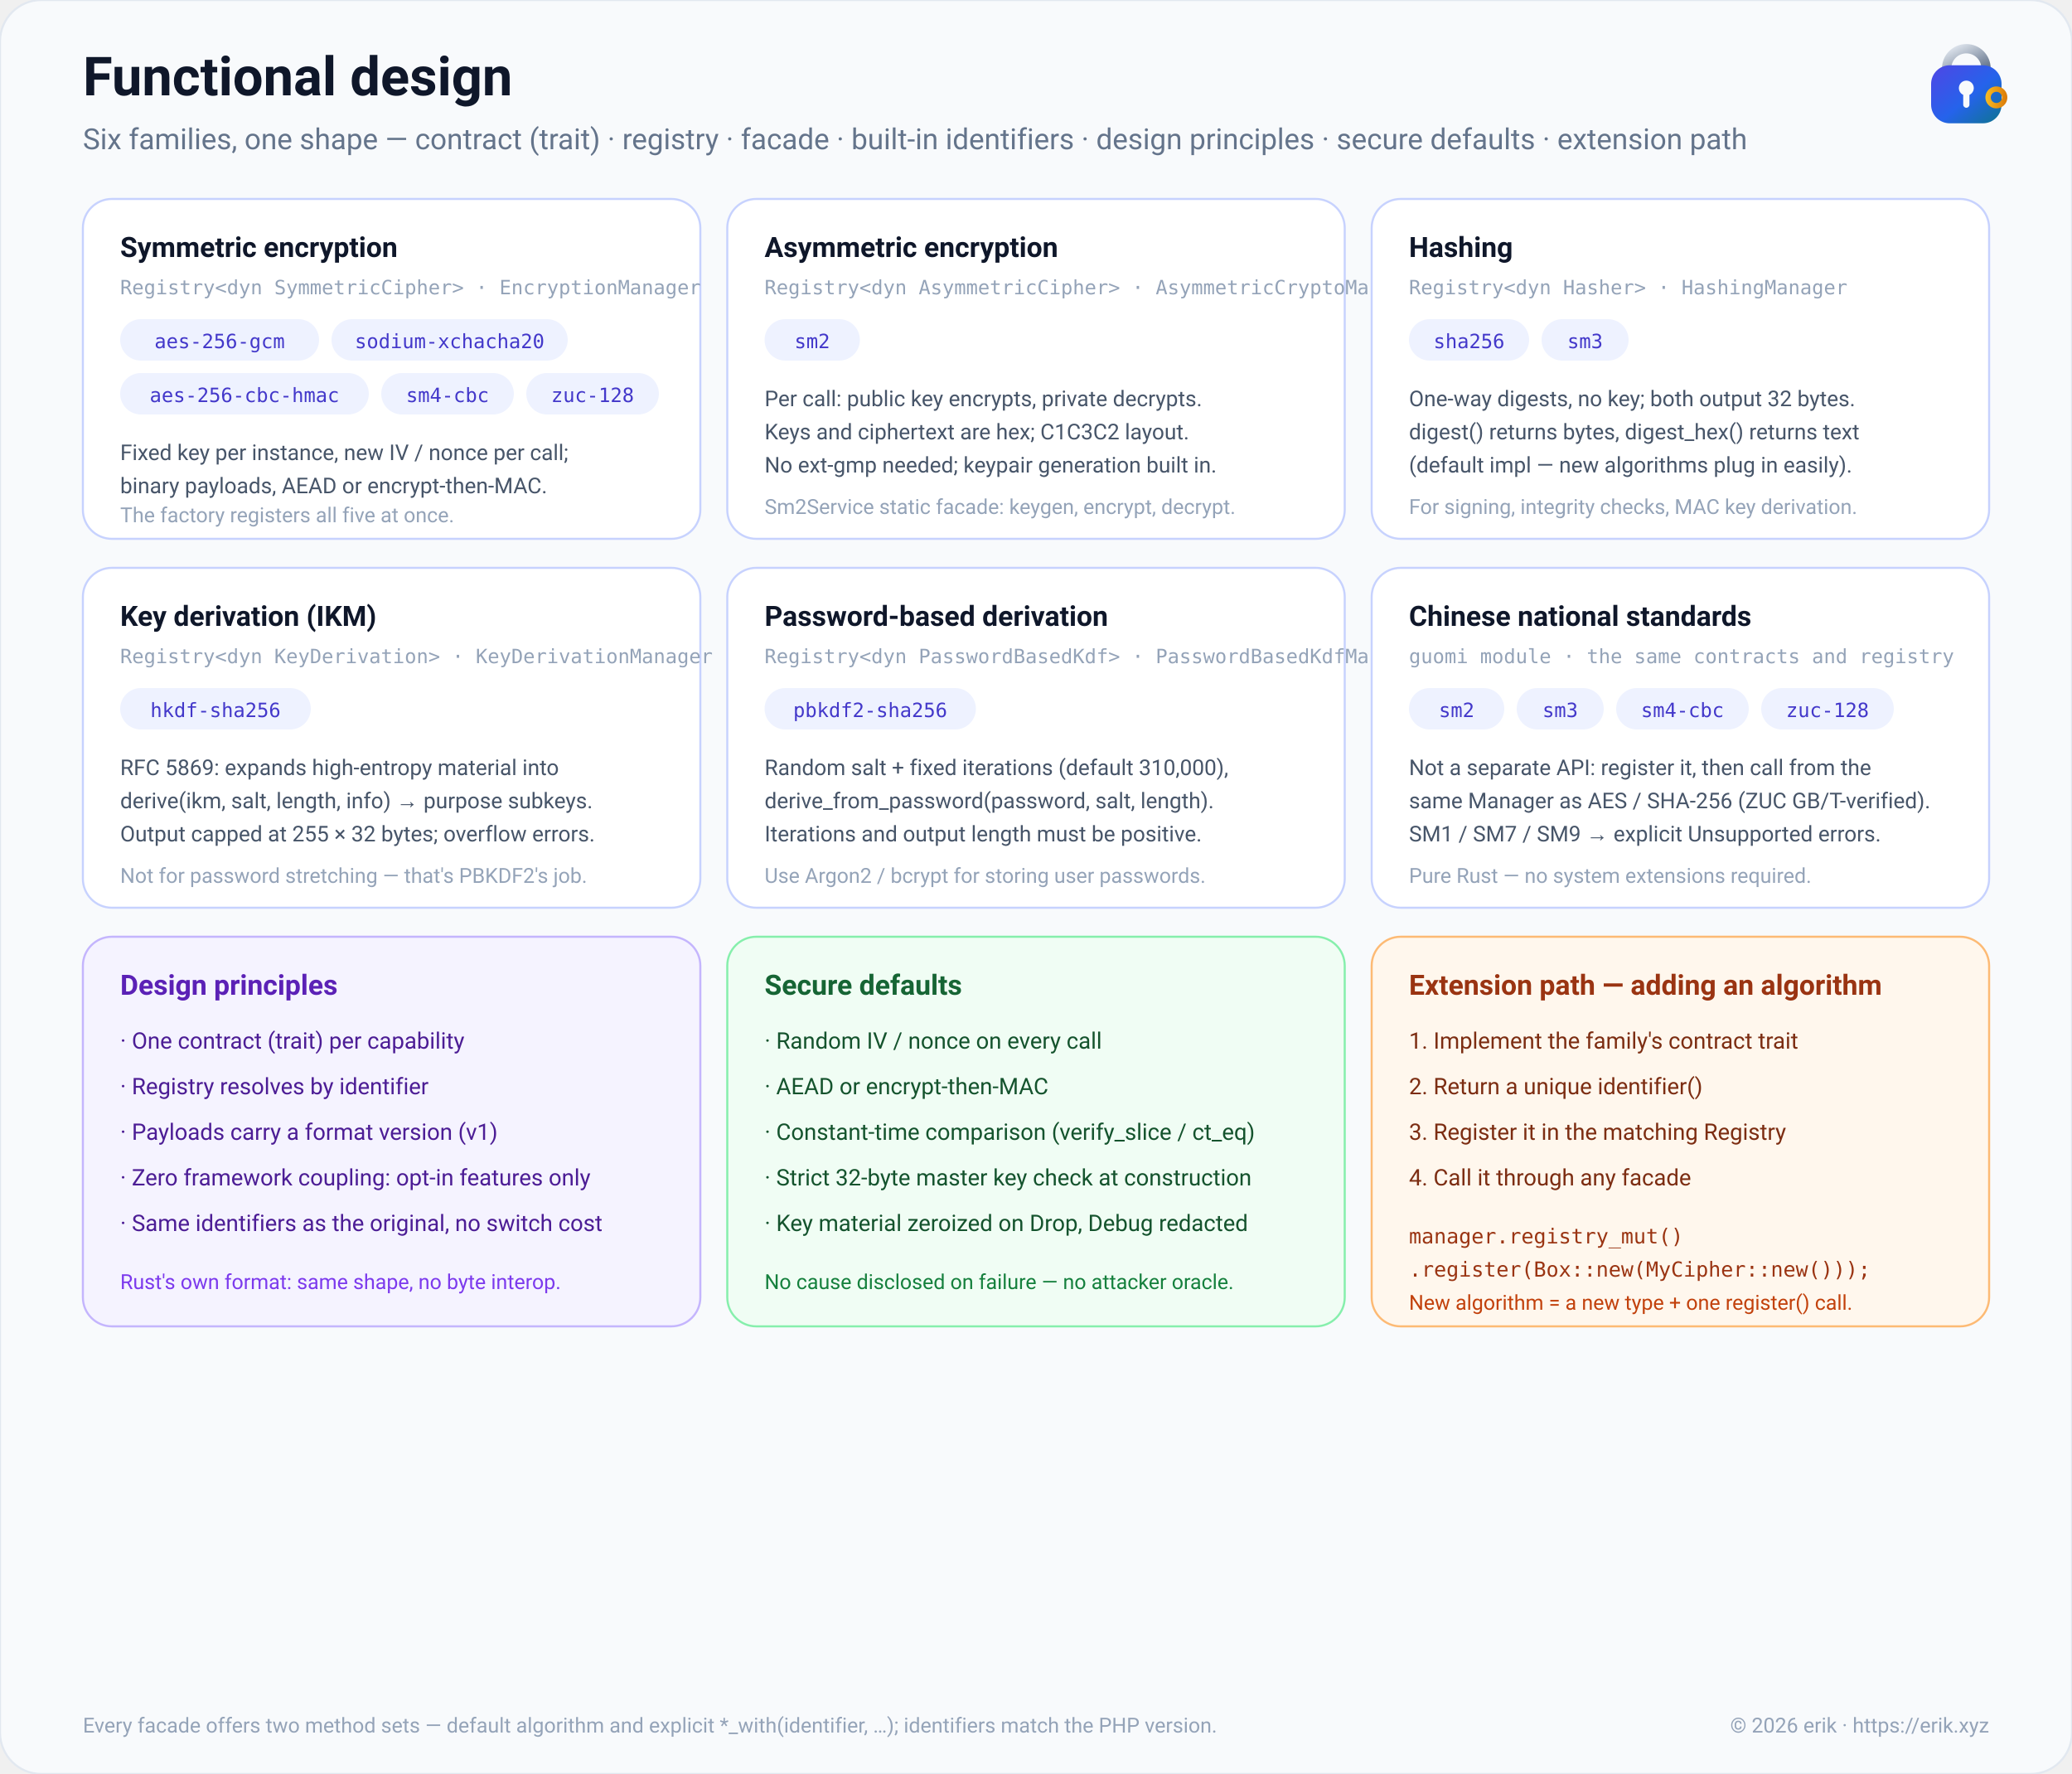
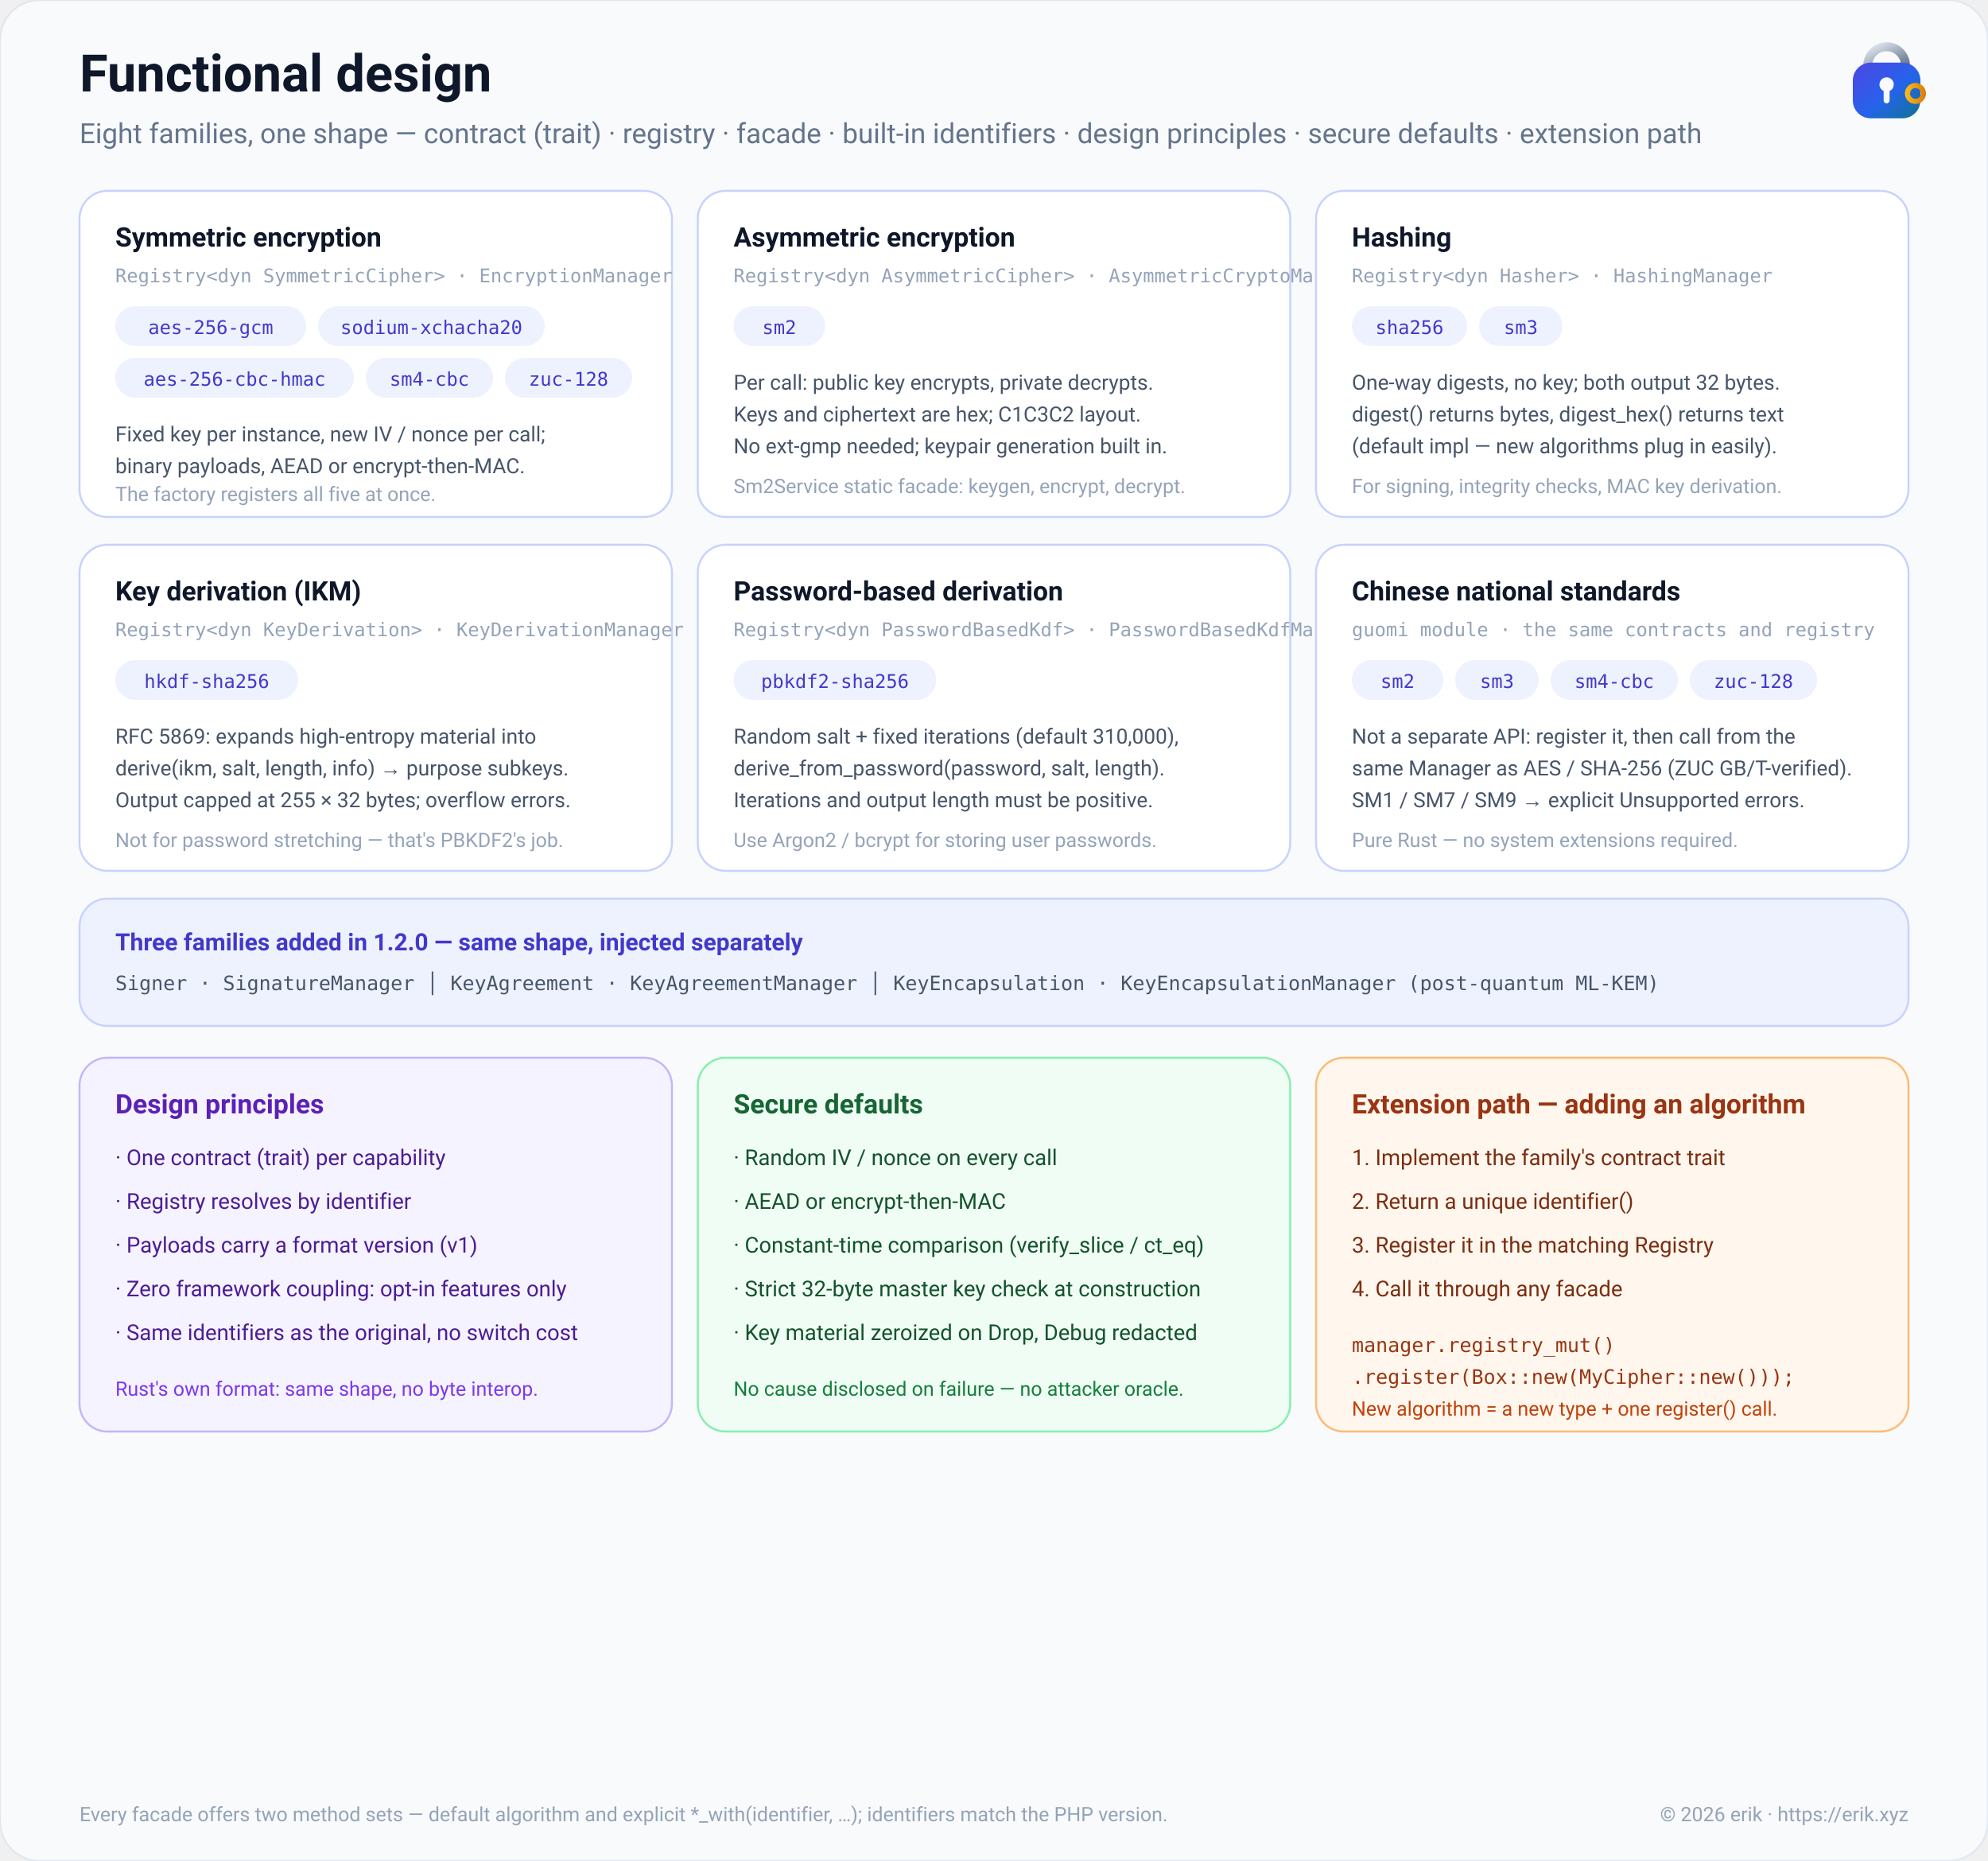
- <svg xmlns="http://www.w3.org/2000/svg" viewBox="0 0 1000 856" width="1000" height="856" role="img" aria-labelledby="fdTitle fdDesc" font-family="ui-sans-serif, -apple-system, 'Segoe UI', Roboto, 'Helvetica Neue', Arial, sans-serif">
-   <rect x="0" y="0" width="1000" height="856" rx="20" fill="#F8FAFC" stroke="#E2E8F0" />
+ <svg xmlns="http://www.w3.org/2000/svg" viewBox="0 0 1000 936" width="1000" height="936" role="img" aria-labelledby="fdTitle fdDesc" font-family="ui-sans-serif, -apple-system, 'Segoe UI', Roboto, 'Helvetica Neue', Arial, sans-serif">
+   <rect x="0" y="0" width="1000" height="936" rx="20" fill="#F8FAFC" stroke="#E2E8F0" />
  <g transform="translate(932, 16)">
    <defs>
      <linearGradient id="lockyBody" x1="0" y1="0" x2="1" y2="1">
        <stop offset="0" stop-color="#4F46E5" />
        <stop offset="0.55" stop-color="#2563EB" />
        <stop offset="1" stop-color="#0E7490" />
      </linearGradient>
      <linearGradient id="lockyShackle" x1="0" y1="0" x2="1" y2="1">
        <stop offset="0" stop-color="#E2E8F0" />
        <stop offset="1" stop-color="#64748B" />
      </linearGradient>
      <linearGradient id="lockyKey" x1="0" y1="0" x2="1" y2="1">
        <stop offset="0" stop-color="#FBBF24" />
        <stop offset="1" stop-color="#D97706" />
      </linearGradient>
    </defs>
    <path d="M7.5 17 A9.5 9.5 0 0 1 26.5 17" fill="none" stroke="url(#lockyShackle)" stroke-width="4.5" stroke-linecap="round" />
    <rect x="0" y="15.5" width="34" height="28" rx="9" fill="url(#lockyBody)" />
    <circle cx="17" cy="26.5" r="3.6" fill="#F8FAFC" />
    <rect x="15.5" y="28.5" width="3" height="7.5" rx="1.5" fill="#F8FAFC" />
    <g transform="translate(31.5 31) rotate(-42)">
      <circle cx="0" cy="0" r="4" fill="none" stroke="url(#lockyKey)" stroke-width="2.6" />
      <line x1="0" y1="4" x2="0" y2="13.5" stroke="url(#lockyKey)" stroke-width="2.6" stroke-linecap="round" />
      <line x1="0" y1="9.5" x2="3.6" y2="9.5" stroke="url(#lockyKey)" stroke-width="2.6" stroke-linecap="round" />
    </g>
  </g>
  <text x="40" y="46" font-size="26" font-weight="700" fill="#0F172A">Functional design</text>
-   <text x="40" y="72" font-size="14" fill="#64748B">Six families, one shape — contract (trait) · registry · facade · built-in identifiers · design principles · secure defaults · extension path</text>
+   <text x="40" y="72" font-size="14" fill="#64748B">Eight families, one shape — contract (trait) · registry · facade · built-in identifiers · design principles · secure defaults · extension path</text>
  <rect x="40" y="96" width="298" height="164" rx="14" fill="#FFFFFF" stroke="#C7D2FE" />
  <text x="58" y="124" font-size="13.5" font-weight="700" fill="#0F172A">Symmetric encryption</text>
  <text x="58" y="142" font-size="9.5" fill="#94A3B8" font-family="ui-monospace, SFMono-Regular, Menlo, Consolas, monospace">Registry&lt;dyn SymmetricCipher&gt; · EncryptionManager</text>
  <g font-size="9.5" font-family="ui-monospace, SFMono-Regular, Menlo, Consolas, monospace">
    <rect x="58" y="154" width="96" height="20" rx="10" fill="#EEF2FF" />
    <text x="106" y="168" fill="#4338CA" text-anchor="middle">aes-256-gcm</text>
    <rect x="160" y="154" width="114" height="20" rx="10" fill="#EEF2FF" />
    <text x="217" y="168" fill="#4338CA" text-anchor="middle">sodium-xchacha20</text>
    <rect x="58" y="180" width="120" height="20" rx="10" fill="#EEF2FF" />
    <text x="118" y="194" fill="#4338CA" text-anchor="middle">aes-256-cbc-hmac</text>
    <rect x="184" y="180" width="64" height="20" rx="10" fill="#EEF2FF" />
    <text x="216" y="194" fill="#4338CA" text-anchor="middle">sm4-cbc</text>
    <rect x="254" y="180" width="64" height="20" rx="10" fill="#EEF2FF" />
    <text x="286" y="194" fill="#4338CA" text-anchor="middle">zuc-128</text>
  </g>
  <text x="58" y="222" font-size="10.5" fill="#475569">Fixed key per instance, new IV / nonce per call;</text>
  <text x="58" y="238" font-size="10.5" fill="#475569">binary payloads, AEAD or encrypt-then-MAC.</text>
  <text x="58" y="252" font-size="10" fill="#94A3B8">The factory registers all five at once.</text>
  <rect x="351" y="96" width="298" height="164" rx="14" fill="#FFFFFF" stroke="#C7D2FE" />
  <text x="369" y="124" font-size="13.5" font-weight="700" fill="#0F172A">Asymmetric encryption</text>
  <text x="369" y="142" font-size="9.5" fill="#94A3B8" font-family="ui-monospace, SFMono-Regular, Menlo, Consolas, monospace">Registry&lt;dyn AsymmetricCipher&gt; · AsymmetricCryptoManager</text>
  <g font-size="9.5" font-family="ui-monospace, SFMono-Regular, Menlo, Consolas, monospace">
    <rect x="369" y="154" width="46" height="20" rx="10" fill="#EEF2FF" />
    <text x="392" y="168" fill="#4338CA" text-anchor="middle">sm2</text>
  </g>
  <text x="369" y="196" font-size="10.5" fill="#475569">Per call: public key encrypts, private decrypts.</text>
  <text x="369" y="212" font-size="10.5" fill="#475569">Keys and ciphertext are hex; C1C3C2 layout.</text>
  <text x="369" y="228" font-size="10.5" fill="#475569">No ext-gmp needed; keypair generation built in.</text>
  <text x="369" y="248" font-size="10" fill="#94A3B8">Sm2Service static facade: keygen, encrypt, decrypt.</text>
  <rect x="662" y="96" width="298" height="164" rx="14" fill="#FFFFFF" stroke="#C7D2FE" />
  <text x="680" y="124" font-size="13.5" font-weight="700" fill="#0F172A">Hashing</text>
  <text x="680" y="142" font-size="9.5" fill="#94A3B8" font-family="ui-monospace, SFMono-Regular, Menlo, Consolas, monospace">Registry&lt;dyn Hasher&gt; · HashingManager</text>
  <g font-size="9.5" font-family="ui-monospace, SFMono-Regular, Menlo, Consolas, monospace">
    <rect x="680" y="154" width="58" height="20" rx="10" fill="#EEF2FF" />
    <text x="709" y="168" fill="#4338CA" text-anchor="middle">sha256</text>
    <rect x="744" y="154" width="42" height="20" rx="10" fill="#EEF2FF" />
    <text x="765" y="168" fill="#4338CA" text-anchor="middle">sm3</text>
  </g>
  <text x="680" y="196" font-size="10.5" fill="#475569">One-way digests, no key; both output 32 bytes.</text>
  <text x="680" y="212" font-size="10.5" fill="#475569">digest() returns bytes, digest_hex() returns text</text>
  <text x="680" y="228" font-size="10.5" fill="#475569">(default impl — new algorithms plug in easily).</text>
  <text x="680" y="248" font-size="10" fill="#94A3B8">For signing, integrity checks, MAC key derivation.</text>
  <rect x="40" y="274" width="298" height="164" rx="14" fill="#FFFFFF" stroke="#C7D2FE" />
  <text x="58" y="302" font-size="13.5" font-weight="700" fill="#0F172A">Key derivation (IKM)</text>
  <text x="58" y="320" font-size="9.5" fill="#94A3B8" font-family="ui-monospace, SFMono-Regular, Menlo, Consolas, monospace">Registry&lt;dyn KeyDerivation&gt; · KeyDerivationManager</text>
  <g font-size="9.5" font-family="ui-monospace, SFMono-Regular, Menlo, Consolas, monospace">
    <rect x="58" y="332" width="92" height="20" rx="10" fill="#EEF2FF" />
    <text x="104" y="346" fill="#4338CA" text-anchor="middle">hkdf-sha256</text>
  </g>
  <text x="58" y="374" font-size="10.5" fill="#475569">RFC 5869: expands high-entropy material into</text>
  <text x="58" y="390" font-size="10.5" fill="#475569">derive(ikm, salt, length, info) → purpose subkeys.</text>
  <text x="58" y="406" font-size="10.5" fill="#475569">Output capped at 255 × 32 bytes; overflow errors.</text>
  <text x="58" y="426" font-size="10" fill="#94A3B8">Not for password stretching — that's PBKDF2's job.</text>
  <rect x="351" y="274" width="298" height="164" rx="14" fill="#FFFFFF" stroke="#C7D2FE" />
  <text x="369" y="302" font-size="13.5" font-weight="700" fill="#0F172A">Password-based derivation</text>
  <text x="369" y="320" font-size="9.5" fill="#94A3B8" font-family="ui-monospace, SFMono-Regular, Menlo, Consolas, monospace">Registry&lt;dyn PasswordBasedKdf&gt; · PasswordBasedKdfManager</text>
  <g font-size="9.5" font-family="ui-monospace, SFMono-Regular, Menlo, Consolas, monospace">
    <rect x="369" y="332" width="102" height="20" rx="10" fill="#EEF2FF" />
    <text x="420" y="346" fill="#4338CA" text-anchor="middle">pbkdf2-sha256</text>
  </g>
  <text x="369" y="374" font-size="10.5" fill="#475569">Random salt + fixed iterations (default 310,000),</text>
  <text x="369" y="390" font-size="10.5" fill="#475569">derive_from_password(password, salt, length).</text>
  <text x="369" y="406" font-size="10.5" fill="#475569">Iterations and output length must be positive.</text>
  <text x="369" y="426" font-size="10" fill="#94A3B8">Use Argon2 / bcrypt for storing user passwords.</text>
  <rect x="662" y="274" width="298" height="164" rx="14" fill="#FFFFFF" stroke="#C7D2FE" />
  <text x="680" y="302" font-size="13.5" font-weight="700" fill="#0F172A">Chinese national standards</text>
  <text x="680" y="320" font-size="9.5" fill="#94A3B8" font-family="ui-monospace, SFMono-Regular, Menlo, Consolas, monospace">guomi module · the same contracts and registry</text>
  <g font-size="9.5" font-family="ui-monospace, SFMono-Regular, Menlo, Consolas, monospace">
    <rect x="680" y="332" width="46" height="20" rx="10" fill="#EEF2FF" />
    <text x="703" y="346" fill="#4338CA" text-anchor="middle">sm2</text>
    <rect x="732" y="332" width="42" height="20" rx="10" fill="#EEF2FF" />
    <text x="753" y="346" fill="#4338CA" text-anchor="middle">sm3</text>
    <rect x="780" y="332" width="64" height="20" rx="10" fill="#EEF2FF" />
    <text x="812" y="346" fill="#4338CA" text-anchor="middle">sm4-cbc</text>
    <rect x="850" y="332" width="64" height="20" rx="10" fill="#EEF2FF" />
    <text x="882" y="346" fill="#4338CA" text-anchor="middle">zuc-128</text>
  </g>
  <text x="680" y="374" font-size="10.5" fill="#475569">Not a separate API: register it, then call from the</text>
  <text x="680" y="390" font-size="10.5" fill="#475569">same Manager as AES / SHA-256 (ZUC GB/T-verified).</text>
  <text x="680" y="406" font-size="10.5" fill="#475569">SM1 / SM7 / SM9 → explicit Unsupported errors.</text>
  <text x="680" y="426" font-size="10" fill="#94A3B8">Pure Rust — no system extensions required.</text>
-   <rect x="40" y="452" width="298" height="188" rx="14" fill="#F5F3FF" stroke="#C4B5FD" />
-   <text x="58" y="480" font-size="13.5" font-weight="700" fill="#5B21B6">Design principles</text>
-   <text x="58" y="506" font-size="11" fill="#4C1D95">· One contract (trait) per capability</text>
-   <text x="58" y="528" font-size="11" fill="#4C1D95">· Registry resolves by identifier</text>
-   <text x="58" y="550" font-size="11" fill="#4C1D95">· Payloads carry a format version (v1)</text>
-   <text x="58" y="572" font-size="11" fill="#4C1D95">· Zero framework coupling: opt-in features only</text>
-   <text x="58" y="594" font-size="11" fill="#4C1D95">· Same identifiers as the original, no switch cost</text>
-   <text x="58" y="622" font-size="10" fill="#7C3AED">Rust's own format: same shape, no byte interop.</text>
-   <rect x="351" y="452" width="298" height="188" rx="14" fill="#F0FDF4" stroke="#86EFAC" />
-   <text x="369" y="480" font-size="13.5" font-weight="700" fill="#166534">Secure defaults</text>
-   <text x="369" y="506" font-size="11" fill="#14532D">· Random IV / nonce on every call</text>
-   <text x="369" y="528" font-size="11" fill="#14532D">· AEAD or encrypt-then-MAC</text>
-   <text x="369" y="550" font-size="11" fill="#14532D">· Constant-time comparison (verify_slice / ct_eq)</text>
-   <text x="369" y="572" font-size="11" fill="#14532D">· Strict 32-byte master key check at construction</text>
-   <text x="369" y="594" font-size="11" fill="#14532D">· Key material zeroized on Drop, Debug redacted</text>
-   <text x="369" y="622" font-size="10" fill="#15803D">No cause disclosed on failure — no attacker oracle.</text>
-   <rect x="662" y="452" width="298" height="188" rx="14" fill="#FFF7ED" stroke="#FDBA74" />
-   <text x="680" y="480" font-size="13.5" font-weight="700" fill="#9A3412">Extension path — adding an algorithm</text>
-   <text x="680" y="506" font-size="11" fill="#7C2D12">1. Implement the family's contract trait</text>
-   <text x="680" y="528" font-size="11" fill="#7C2D12">2. Return a unique identifier()</text>
-   <text x="680" y="550" font-size="11" fill="#7C2D12">3. Register it in the matching Registry</text>
-   <text x="680" y="572" font-size="11" fill="#7C2D12">4. Call it through any facade</text>
-   <text x="680" y="600" font-size="10" fill="#9A3412" font-family="ui-monospace, SFMono-Regular, Menlo, Consolas, monospace">manager.registry_mut()</text>
-   <text x="680" y="616" font-size="10" fill="#9A3412" font-family="ui-monospace, SFMono-Regular, Menlo, Consolas, monospace">    .register(Box::new(MyCipher::new()));</text>
-   <text x="680" y="632" font-size="10" fill="#C2410C">New algorithm = a new type + one register() call.</text>
-   <text x="40" y="836" font-size="10" fill="#94A3B8">Every facade offers two method sets — default algorithm and explicit *_with(identifier, …); identifiers match the PHP version.</text>
-   <text x="960" y="836" font-size="10" fill="#94A3B8" text-anchor="end">© 2026 erik · https://erik.xyz</text>
+   <rect x="40" y="452" width="920" height="64" rx="14" fill="#EEF2FF" stroke="#C7D2FE" />
+   <text x="58" y="478" font-size="12" font-weight="700" fill="#4338CA">Three families added in 1.2.0 — same shape, injected separately</text>
+   <text x="58" y="498" font-size="10" fill="#475569" font-family="ui-monospace, SFMono-Regular, Menlo, Consolas, monospace">Signer · SignatureManager │ KeyAgreement · KeyAgreementManager │ KeyEncapsulation · KeyEncapsulationManager (post-quantum ML-KEM)</text>
+   <rect x="40" y="532" width="298" height="188" rx="14" fill="#F5F3FF" stroke="#C4B5FD" />
+   <text x="58" y="560" font-size="13.5" font-weight="700" fill="#5B21B6">Design principles</text>
+   <text x="58" y="586" font-size="11" fill="#4C1D95">· One contract (trait) per capability</text>
+   <text x="58" y="608" font-size="11" fill="#4C1D95">· Registry resolves by identifier</text>
+   <text x="58" y="630" font-size="11" fill="#4C1D95">· Payloads carry a format version (v1)</text>
+   <text x="58" y="652" font-size="11" fill="#4C1D95">· Zero framework coupling: opt-in features only</text>
+   <text x="58" y="674" font-size="11" fill="#4C1D95">· Same identifiers as the original, no switch cost</text>
+   <text x="58" y="702" font-size="10" fill="#7C3AED">Rust's own format: same shape, no byte interop.</text>
+   <rect x="351" y="532" width="298" height="188" rx="14" fill="#F0FDF4" stroke="#86EFAC" />
+   <text x="369" y="560" font-size="13.5" font-weight="700" fill="#166534">Secure defaults</text>
+   <text x="369" y="586" font-size="11" fill="#14532D">· Random IV / nonce on every call</text>
+   <text x="369" y="608" font-size="11" fill="#14532D">· AEAD or encrypt-then-MAC</text>
+   <text x="369" y="630" font-size="11" fill="#14532D">· Constant-time comparison (verify_slice / ct_eq)</text>
+   <text x="369" y="652" font-size="11" fill="#14532D">· Strict 32-byte master key check at construction</text>
+   <text x="369" y="674" font-size="11" fill="#14532D">· Key material zeroized on Drop, Debug redacted</text>
+   <text x="369" y="702" font-size="10" fill="#15803D">No cause disclosed on failure — no attacker oracle.</text>
+   <rect x="662" y="532" width="298" height="188" rx="14" fill="#FFF7ED" stroke="#FDBA74" />
+   <text x="680" y="560" font-size="13.5" font-weight="700" fill="#9A3412">Extension path — adding an algorithm</text>
+   <text x="680" y="586" font-size="11" fill="#7C2D12">1. Implement the family's contract trait</text>
+   <text x="680" y="608" font-size="11" fill="#7C2D12">2. Return a unique identifier()</text>
+   <text x="680" y="630" font-size="11" fill="#7C2D12">3. Register it in the matching Registry</text>
+   <text x="680" y="652" font-size="11" fill="#7C2D12">4. Call it through any facade</text>
+   <text x="680" y="680" font-size="10" fill="#9A3412" font-family="ui-monospace, SFMono-Regular, Menlo, Consolas, monospace">manager.registry_mut()</text>
+   <text x="680" y="696" font-size="10" fill="#9A3412" font-family="ui-monospace, SFMono-Regular, Menlo, Consolas, monospace">    .register(Box::new(MyCipher::new()));</text>
+   <text x="680" y="712" font-size="10" fill="#C2410C">New algorithm = a new type + one register() call.</text>
+   <text x="40" y="916" font-size="10" fill="#94A3B8">Every facade offers two method sets — default algorithm and explicit *_with(identifier, …); identifiers match the PHP version.</text>
+   <text x="960" y="916" font-size="10" fill="#94A3B8" text-anchor="end">© 2026 erik · https://erik.xyz</text>
</svg>
